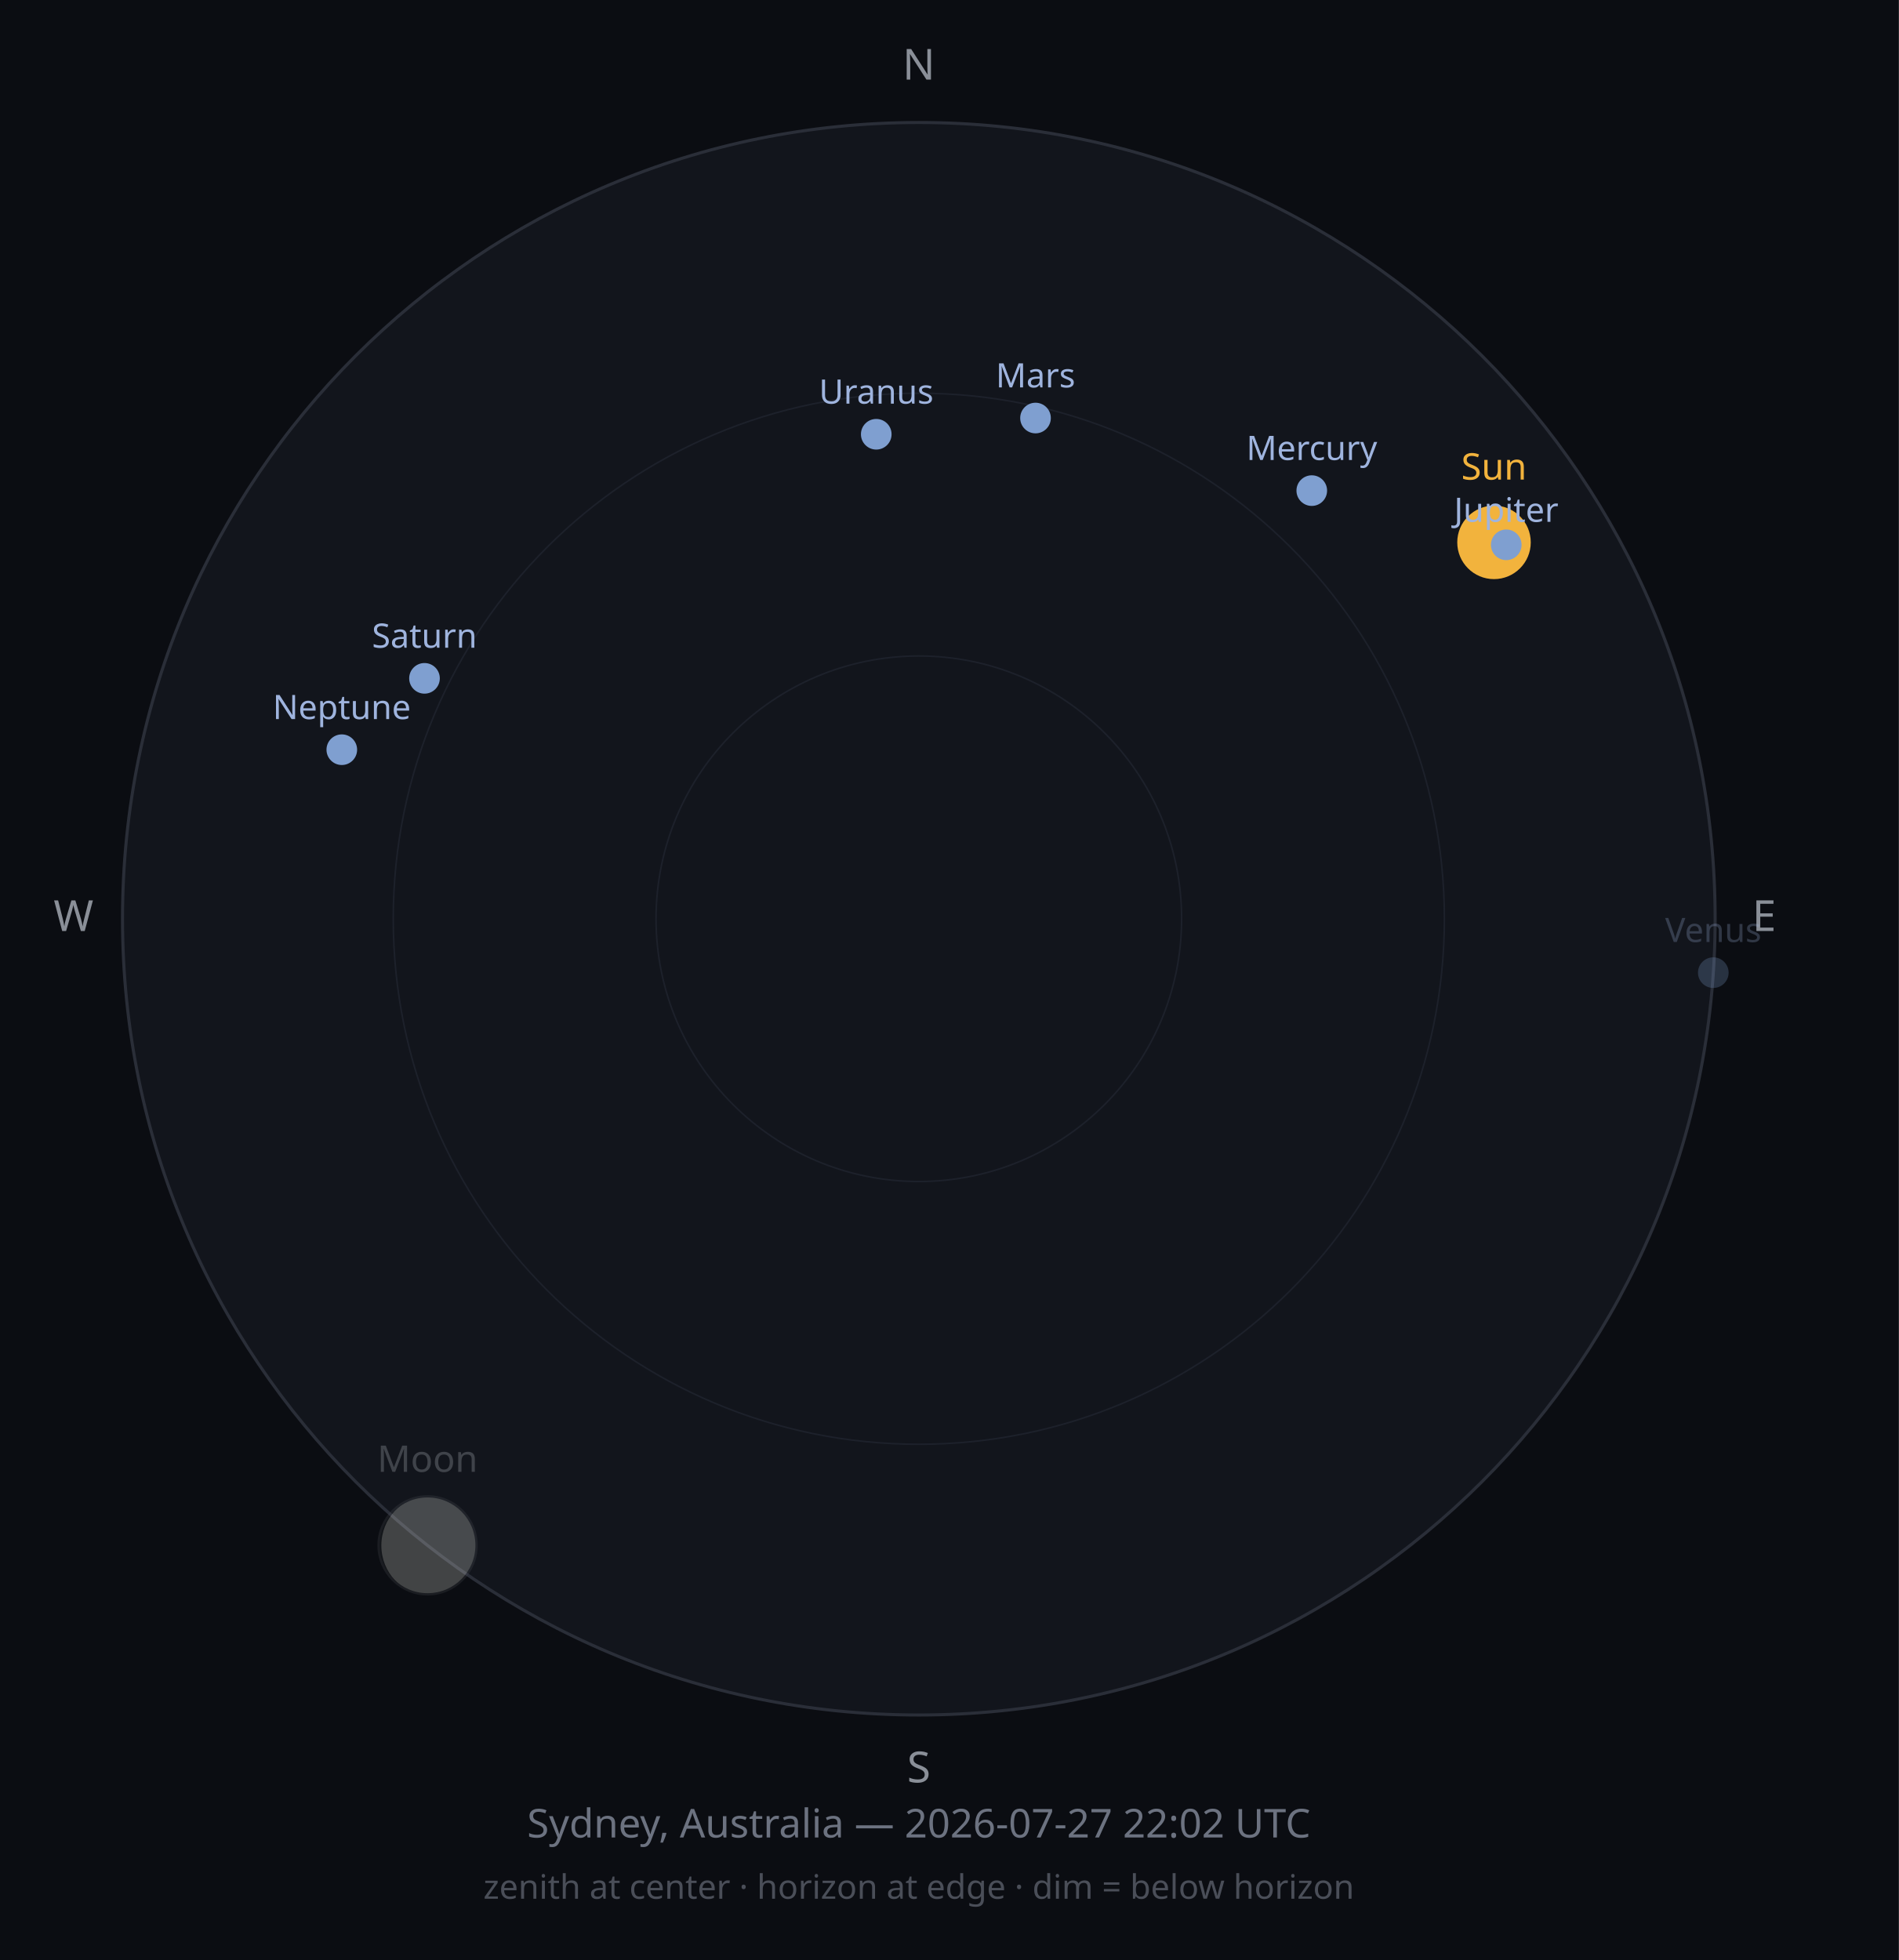
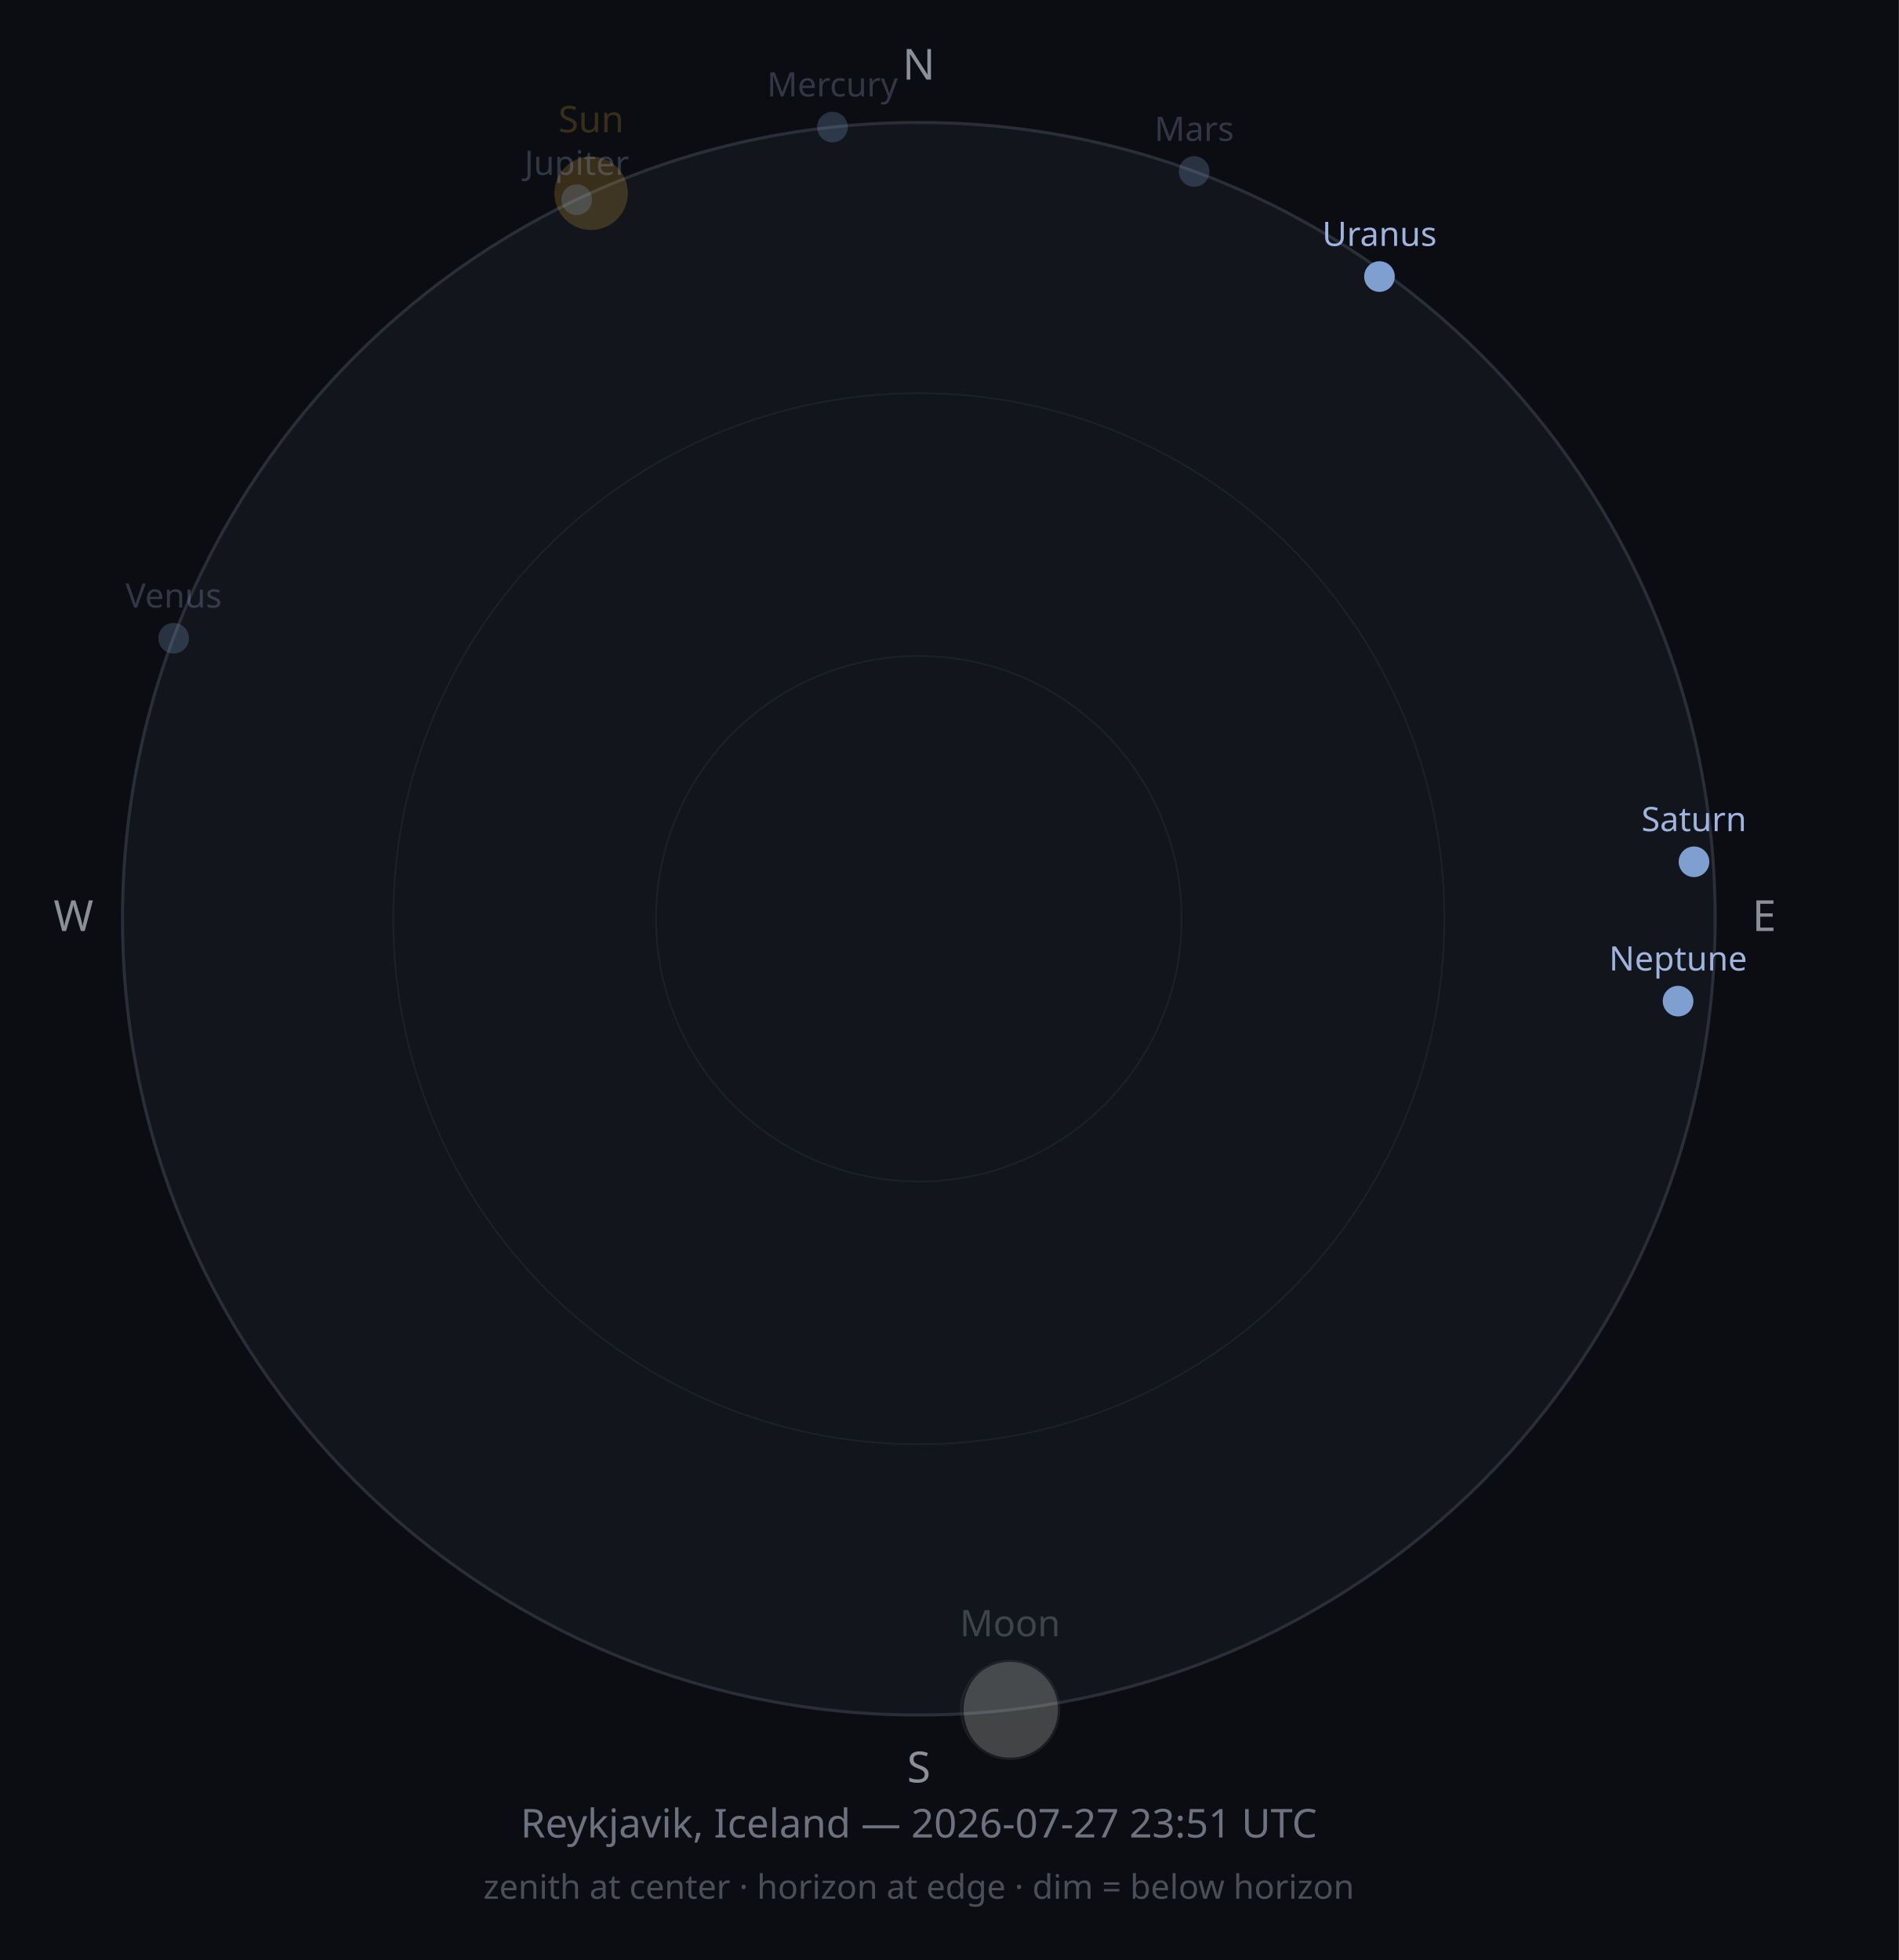
<svg xmlns="http://www.w3.org/2000/svg" width="620" height="640" viewBox="0 0 620 640">
  <rect width="620" height="640" fill="#0B0D12" />
  <circle cx="300" cy="300" r="260" fill="#12151C" stroke="#2A2E38" stroke-width="1" />
  <circle cx="300" cy="300" r="171.6" fill="none" stroke="#1D212B" stroke-width="0.5" />
  <circle cx="300" cy="300" r="85.8" fill="none" stroke="#1D212B" stroke-width="0.5" />
  <text x="300" y="26" font-size="14" fill="#8A8F98" text-anchor="middle" font-family="sans-serif">N</text>
  <text x="576" y="304" font-size="14" fill="#8A8F98" text-anchor="middle" font-family="sans-serif">E</text>
  <text x="300" y="582" font-size="14" fill="#8A8F98" text-anchor="middle" font-family="sans-serif">S</text>
  <text x="24" y="304" font-size="14" fill="#8A8F98" text-anchor="middle" font-family="sans-serif">W</text>
-   <circle cx="487.8" cy="177.1" r="12" fill="#F2B33D" opacity="1" />
-   <text x="487.8" y="156.6" font-size="12" fill="#F2B33D" opacity="1" text-anchor="middle" font-family="sans-serif">Sun</text>
+   <circle cx="193.0" cy="63.1" r="12" fill="#F2B33D" opacity="0.2" />
+   <text x="193.0" y="43.2" font-size="12" fill="#F2B33D" opacity="0.2" text-anchor="middle" font-family="sans-serif">Sun</text>
  <g opacity="0.25">
-     <circle cx="139.6" cy="504.6" r="16" fill="#2B2E33" />
-     <path d="M139.628,488.648 A16,16 0 0,1 139.628,520.648 A15.118,16 0 0,1 139.628,488.648 Z" fill="#E8E6DE" />
-     <circle cx="139.6" cy="504.6" r="16" fill="none" stroke="#4A4D52" stroke-width="0.75" />
+     <circle cx="329.8" cy="558.3" r="16" fill="#2B2E33" />
+     <path d="M329.808,542.286 A16,16 0 0,1 329.808,574.286 A15.193,16 0 0,1 329.808,542.286 Z" fill="#E8E6DE" />
+     <circle cx="329.8" cy="558.3" r="16" fill="none" stroke="#4A4D52" stroke-width="0.75" />
  </g>
-   <text x="139.6" y="480.6" font-size="12" fill="#C9CDD3" opacity="0.25" text-anchor="middle" font-family="sans-serif">Moon</text>
-   <circle cx="428.3" cy="160.2" r="5" fill="#7F9FD0" opacity="1" />
-   <text x="428.3" y="150.2" font-size="11" fill="#9FB4DE" opacity="1" text-anchor="middle" font-family="sans-serif">Mercury</text>
-   <circle cx="559.4" cy="317.6" r="5" fill="#7F9FD0" opacity="0.25" />
-   <text x="559.4" y="307.6" font-size="11" fill="#9FB4DE" opacity="0.25" text-anchor="middle" font-family="sans-serif">Venus</text>
-   <circle cx="338.1" cy="136.5" r="5" fill="#7F9FD0" opacity="1" />
-   <text x="338.1" y="126.5" font-size="11" fill="#9FB4DE" opacity="1" text-anchor="middle" font-family="sans-serif">Mars</text>
-   <circle cx="491.8" cy="177.9" r="5" fill="#7F9FD0" opacity="1" />
-   <text x="491.8" y="170.4" font-size="11" fill="#9FB4DE" opacity="1" text-anchor="middle" font-family="sans-serif">Jupiter</text>
-   <circle cx="138.6" cy="221.5" r="5" fill="#7F9FD0" opacity="1" />
-   <text x="138.6" y="211.5" font-size="11" fill="#9FB4DE" opacity="1" text-anchor="middle" font-family="sans-serif">Saturn</text>
-   <circle cx="286.1" cy="141.8" r="5" fill="#7F9FD0" opacity="1" />
-   <text x="286.1" y="131.8" font-size="11" fill="#9FB4DE" opacity="1" text-anchor="middle" font-family="sans-serif">Uranus</text>
-   <circle cx="111.6" cy="244.8" r="5" fill="#7F9FD0" opacity="1" />
-   <text x="111.6" y="234.8" font-size="11" fill="#9FB4DE" opacity="1" text-anchor="middle" font-family="sans-serif">Neptune</text>
-   <text x="300" y="600" font-size="13" fill="#6C7280" text-anchor="middle" font-family="sans-serif">Sydney, Australia — 2026-07-27 22:02 UTC</text>
+   <text x="329.8" y="534.3" font-size="12" fill="#C9CDD3" opacity="0.25" text-anchor="middle" font-family="sans-serif">Moon</text>
+   <circle cx="271.8" cy="41.5" r="5" fill="#7F9FD0" opacity="0.25" />
+   <text x="271.8" y="31.5" font-size="11" fill="#9FB4DE" opacity="0.25" text-anchor="middle" font-family="sans-serif">Mercury</text>
+   <circle cx="56.7" cy="208.4" r="5" fill="#7F9FD0" opacity="0.25" />
+   <text x="56.7" y="198.4" font-size="11" fill="#9FB4DE" opacity="0.25" text-anchor="middle" font-family="sans-serif">Venus</text>
+   <circle cx="389.9" cy="56.0" r="5" fill="#7F9FD0" opacity="0.25" />
+   <text x="389.9" y="46.0" font-size="11" fill="#9FB4DE" opacity="0.25" text-anchor="middle" font-family="sans-serif">Mars</text>
+   <circle cx="188.3" cy="65.2" r="5" fill="#7F9FD0" opacity="0.25" />
+   <text x="188.3" y="57.1" font-size="11" fill="#9FB4DE" opacity="0.25" text-anchor="middle" font-family="sans-serif">Jupiter</text>
+   <circle cx="553.1" cy="281.4" r="5" fill="#7F9FD0" opacity="1" />
+   <text x="553.1" y="271.4" font-size="11" fill="#9FB4DE" opacity="1" text-anchor="middle" font-family="sans-serif">Saturn</text>
+   <circle cx="450.4" cy="90.3" r="5" fill="#7F9FD0" opacity="1" />
+   <text x="450.4" y="80.3" font-size="11" fill="#9FB4DE" opacity="1" text-anchor="middle" font-family="sans-serif">Uranus</text>
+   <circle cx="547.9" cy="326.9" r="5" fill="#7F9FD0" opacity="1" />
+   <text x="547.9" y="316.9" font-size="11" fill="#9FB4DE" opacity="1" text-anchor="middle" font-family="sans-serif">Neptune</text>
+   <text x="300" y="600" font-size="13" fill="#6C7280" text-anchor="middle" font-family="sans-serif">Reykjavik, Iceland — 2026-07-27 23:51 UTC</text>
  <text x="300" y="620" font-size="11" fill="#4A4E58" text-anchor="middle" font-family="sans-serif">zenith at center · horizon at edge · dim = below horizon</text>
</svg>
